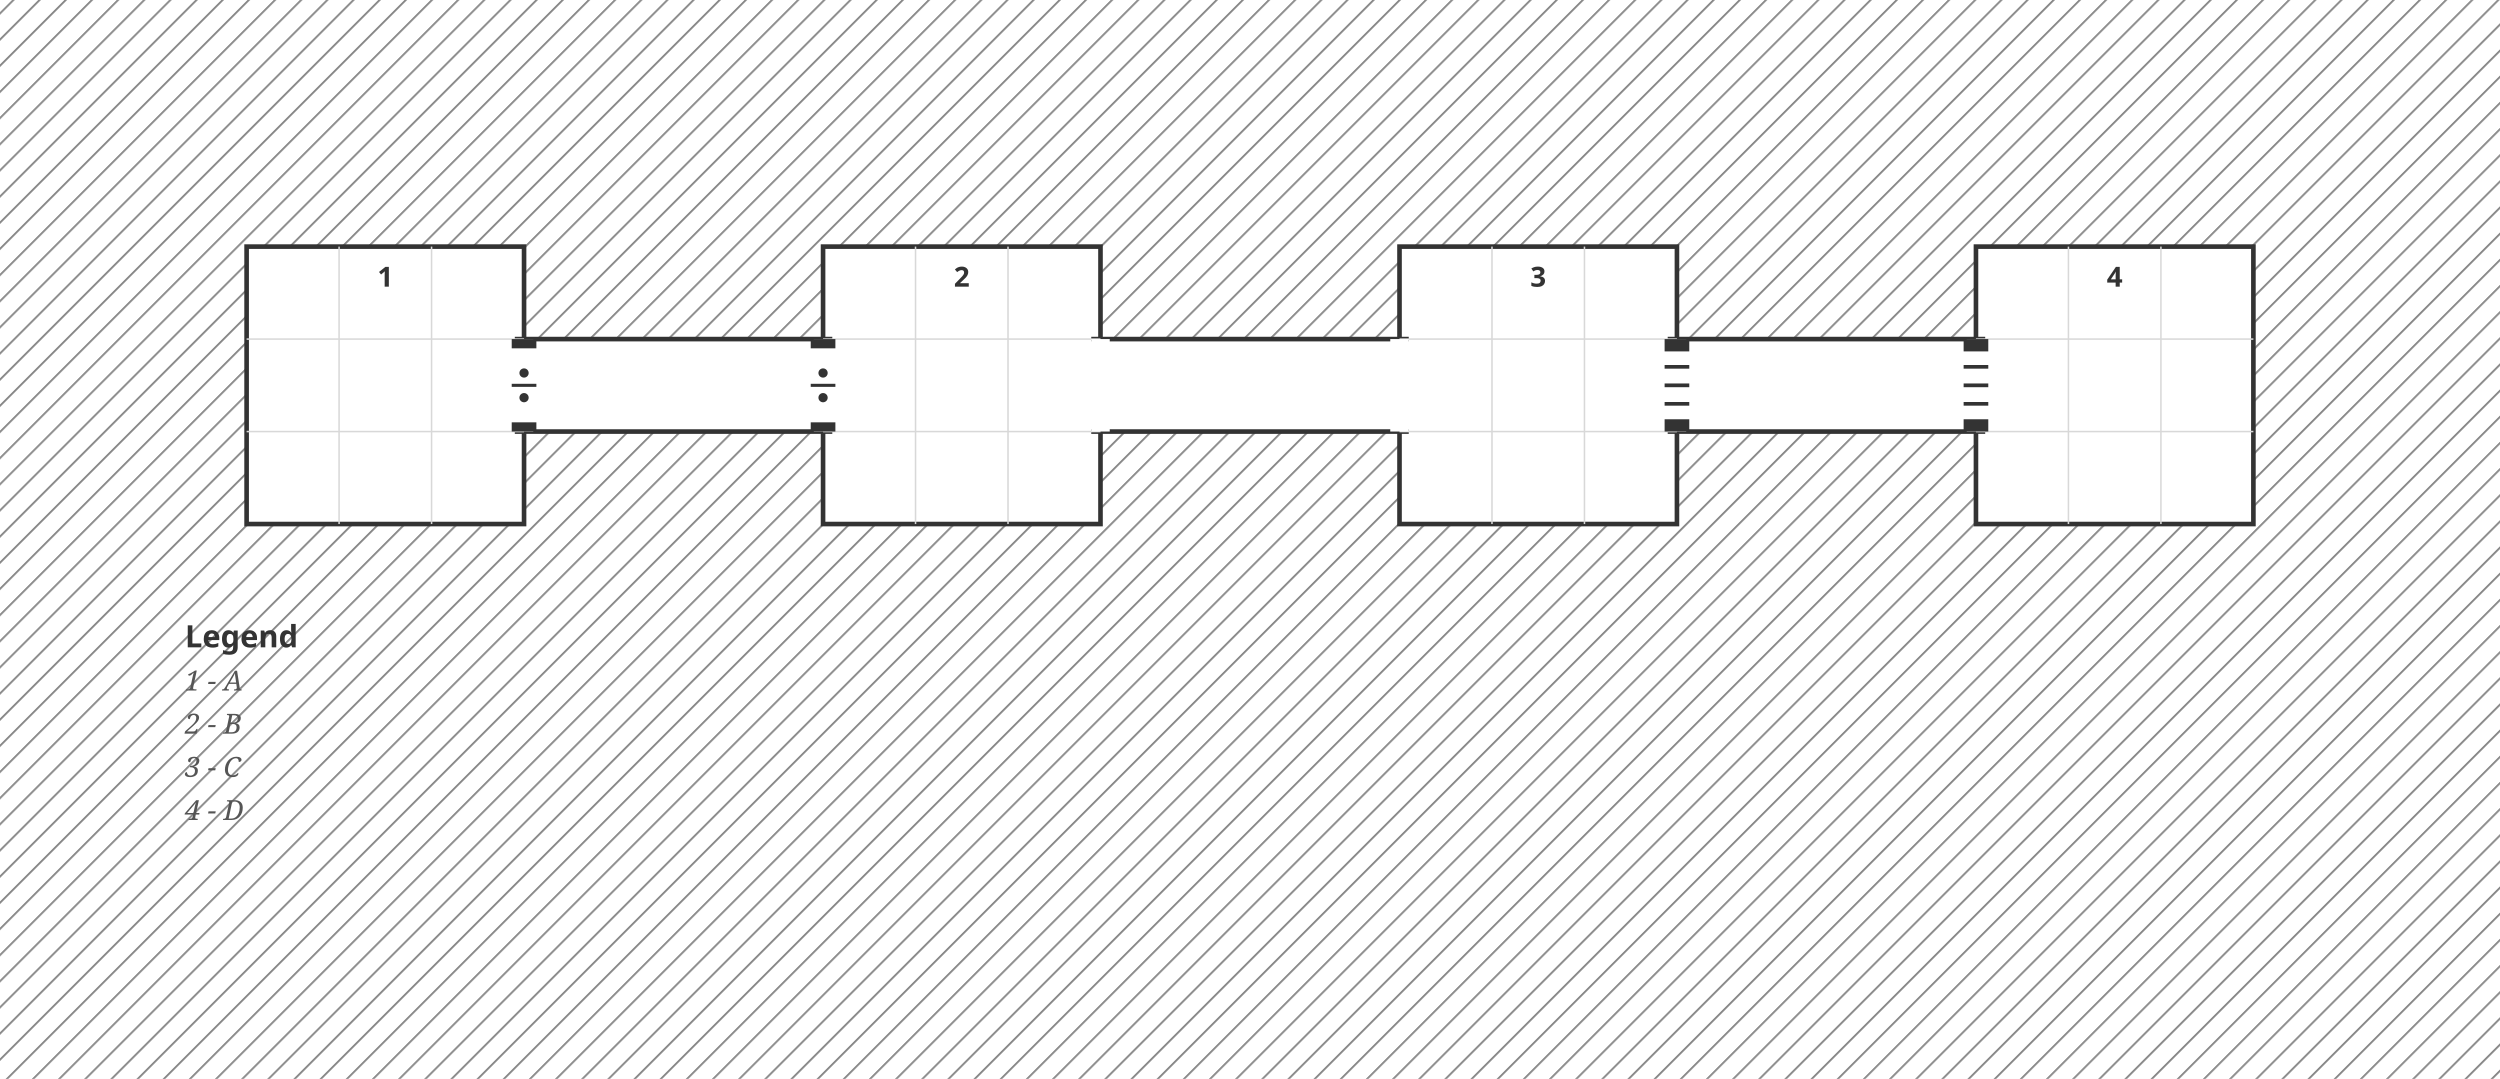
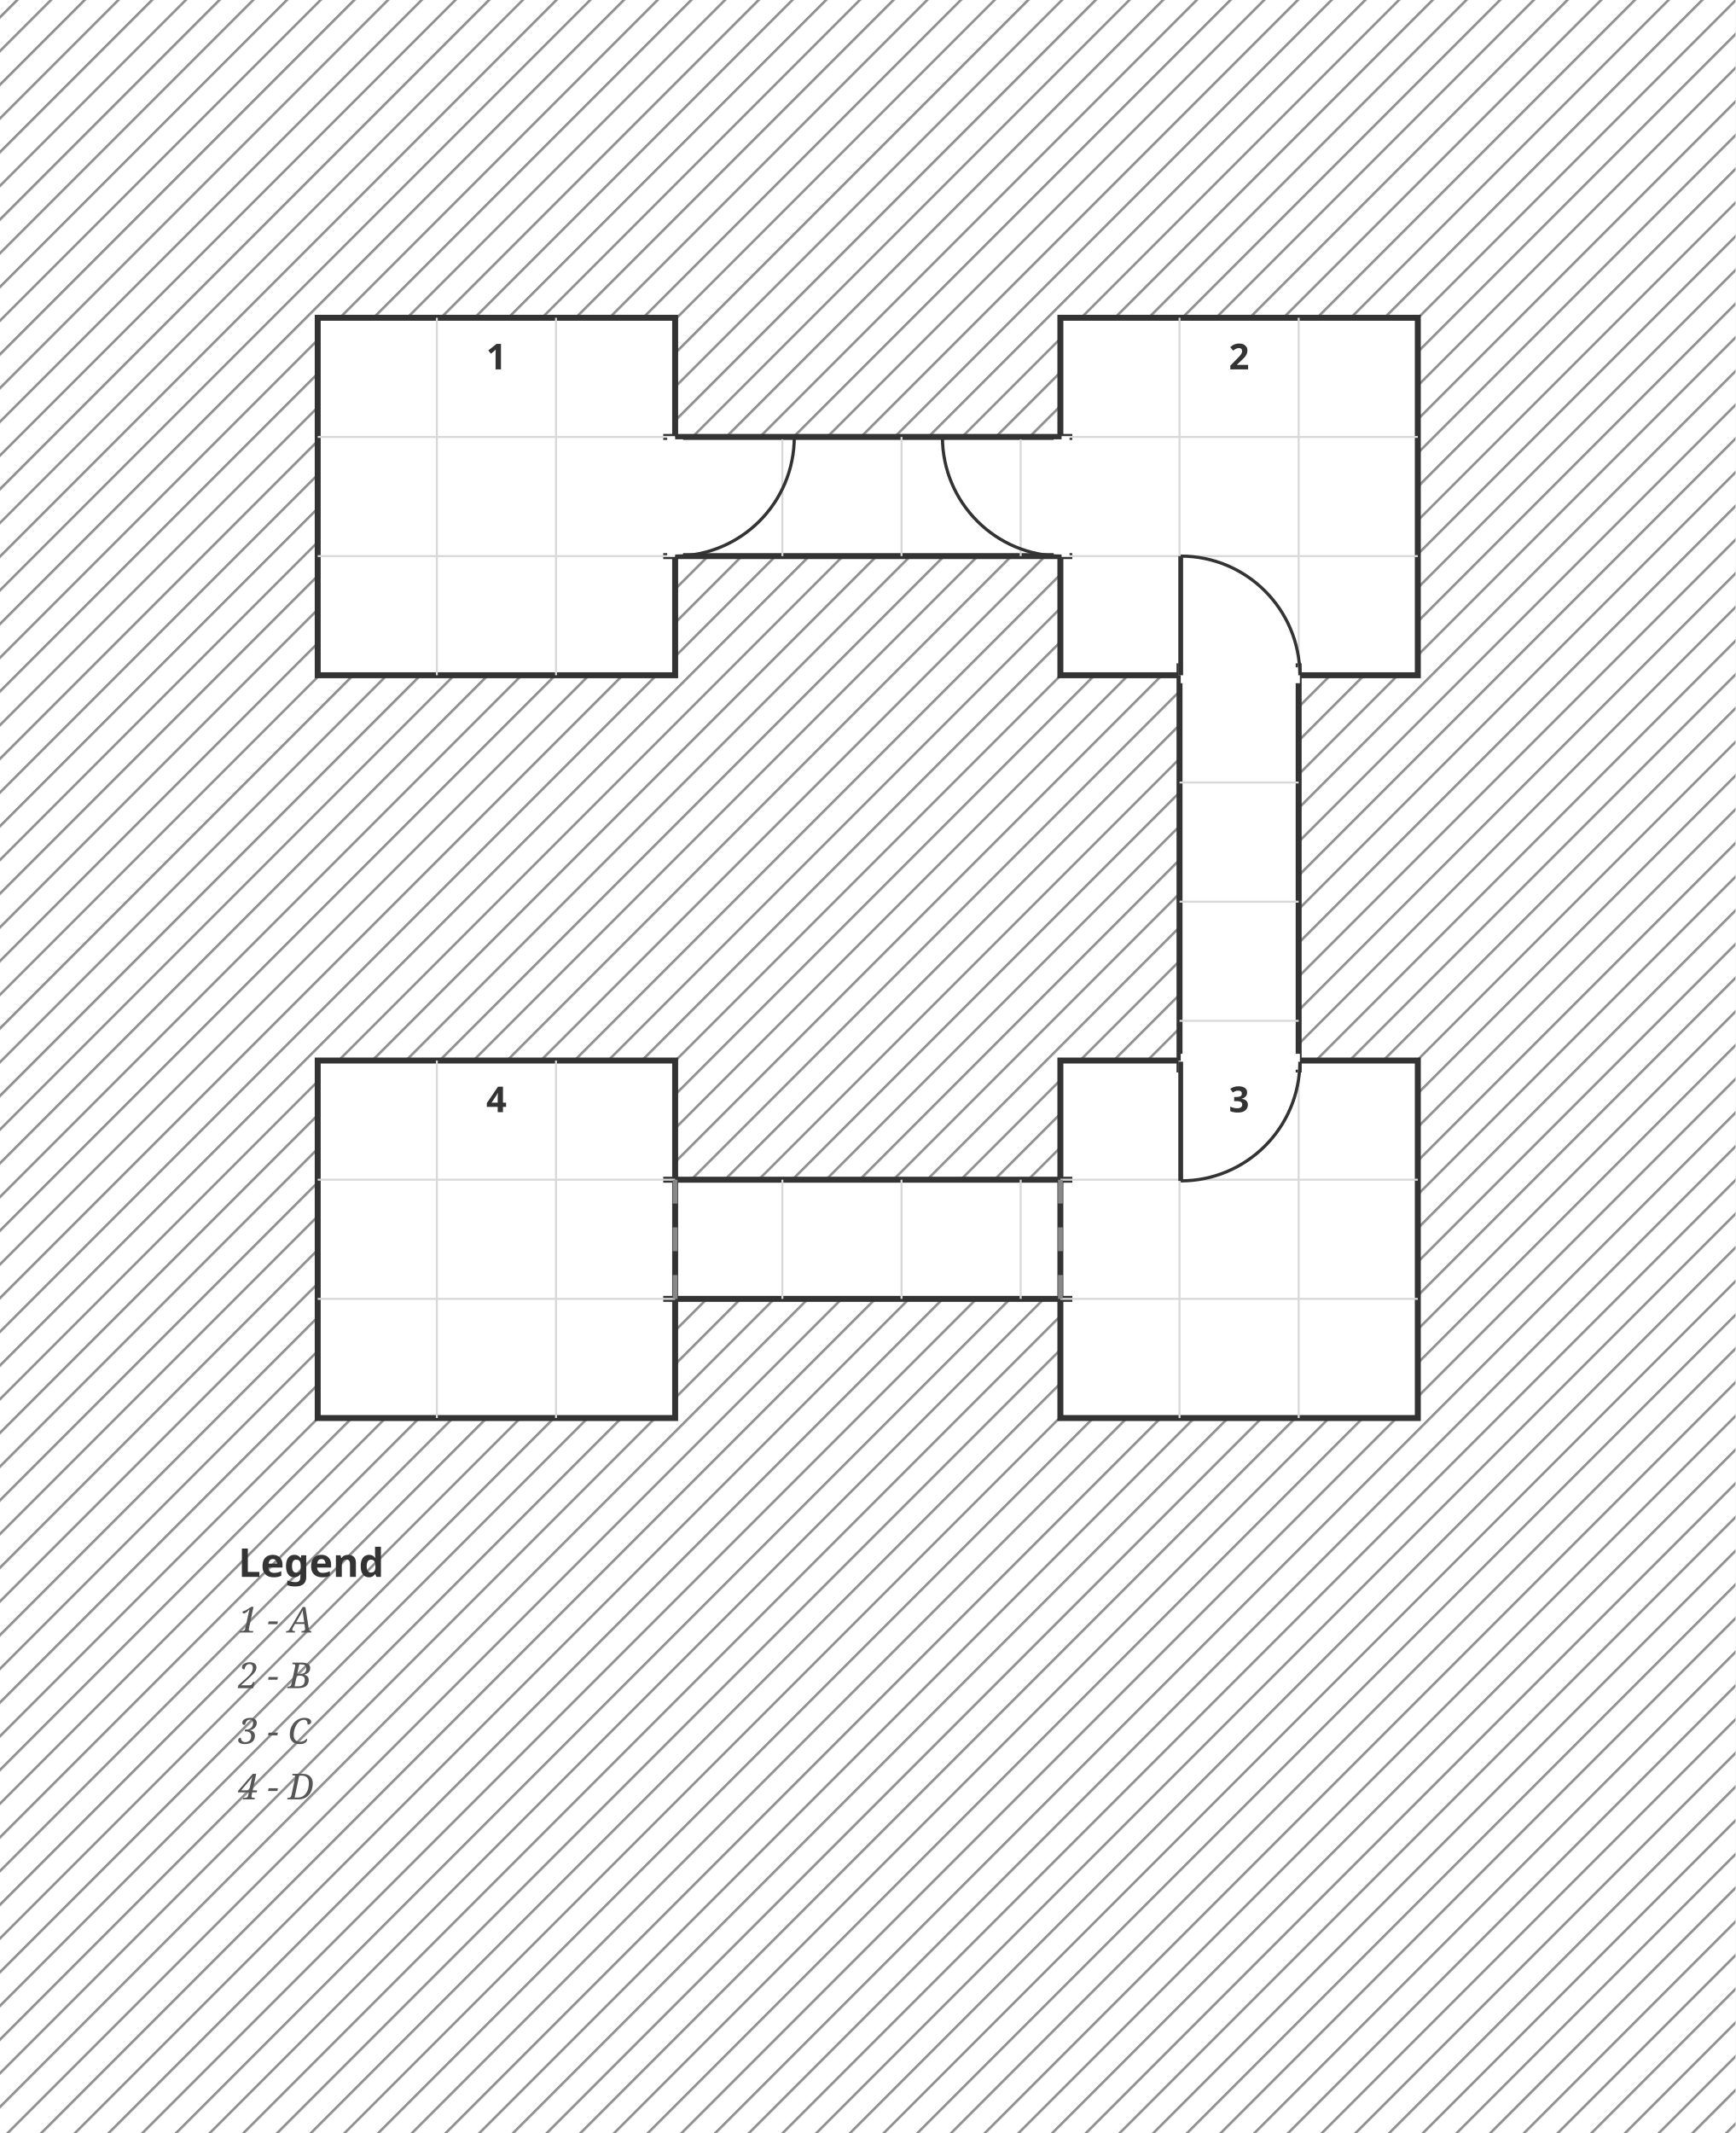
- <svg xmlns="http://www.w3.org/2000/svg" viewBox="-125 -125 811 350" width="811" height="350">
+ <svg xmlns="http://www.w3.org/2000/svg" viewBox="-125 -125 437 537" width="437" height="537">
  <defs>
    <pattern id="hatch" width="6" height="6" patternTransform="rotate(45 0 0)" patternUnits="userSpaceOnUse">
      <line x1="0" y1="0" x2="0" y2="6" stroke="#888" stroke-width="1.2" />
    </pattern>
    <symbol id="door-open" viewBox="0 0 30 30">
      <rect x="0" y="12" width="30" height="6" fill="white" />
      <rect x="0" y="11" width="4" height="8" fill="#333" />
      <rect x="26" y="11" width="4" height="8" fill="#333" />
    </symbol>
+     <symbol id="door-closed" viewBox="0 0 30 30">
+       <rect x="0" y="12" width="30" height="6" fill="white" />
+       <rect x="2" y="13" width="26" height="4" fill="#333" />
+     </symbol>
    <symbol id="door-locked" viewBox="0 0 30 30">
      <rect x="0" y="12" width="30" height="6" fill="white" />
      <rect x="2" y="11" width="26" height="8" fill="#333" />
      <rect x="4" y="13" width="22" height="4" fill="white" />
    </symbol>
    <symbol id="door-secret" viewBox="0 0 30 30">
      <line x1="0" y1="15" x2="30" y2="15" stroke="#888" stroke-width="1.2" stroke-dasharray="6,6" />
-     </symbol>
-     <symbol id="door-barred" viewBox="0 0 30 30">
-       <rect x="0" y="12" width="30" height="6" fill="white" />
-       <rect x="2" y="11" width="26" height="8" fill="#555" />
-       <line x1="8" y1="11" x2="8" y2="19" stroke="white" stroke-width="2" />
-       <line x1="15" y1="11" x2="15" y2="19" stroke="white" stroke-width="2" />
-       <line x1="22" y1="11" x2="22" y2="19" stroke="white" stroke-width="2" />
-     </symbol>
-     <symbol id="door-double" viewBox="0 0 30 30">
-       <rect x="0" y="12" width="30" height="6" fill="white" />
-       <rect x="0" y="11" width="3" height="8" fill="#333" />
-       <rect x="27" y="11" width="3" height="8" fill="#333" />
-       <line x1="15" y1="11" x2="15" y2="19" stroke="#333" stroke-width="1" />
-       <circle cx="11" cy="15" r="1.5" fill="#333" />
-       <circle cx="19" cy="15" r="1.5" fill="#333" />
-     </symbol>
-     <symbol id="door-doorway" viewBox="0 0 30 30">
-       <rect x="0" y="12" width="30" height="6" fill="white" />
-     </symbol>
-     <symbol id="door-portcullis" viewBox="0 0 30 30">
-       <rect x="0" y="12" width="30" height="6" fill="white" />
-       <rect x="0" y="11" width="4" height="8" fill="#333" />
-       <rect x="26" y="11" width="4" height="8" fill="#333" />
-       <line x1="9" y1="11" x2="9" y2="19" stroke="#333" stroke-width="1.2" />
-       <line x1="15" y1="11" x2="15" y2="19" stroke="#333" stroke-width="1.2" />
-       <line x1="21" y1="11" x2="21" y2="19" stroke="#333" stroke-width="1.2" />
    </symbol>
    <symbol id="feat-ladder" viewBox="0 0 30 30">
      <line x1="8" y1="3" x2="8" y2="27" stroke="#333" stroke-width="1.5" />
      <line x1="22" y1="3" x2="22" y2="27" stroke="#333" stroke-width="1.5" />
      <line x1="8" y1="7" x2="22" y2="7" stroke="#333" stroke-width="1" />
      <line x1="8" y1="13" x2="22" y2="13" stroke="#333" stroke-width="1" />
      <line x1="8" y1="19" x2="22" y2="19" stroke="#333" stroke-width="1" />
      <line x1="8" y1="25" x2="22" y2="25" stroke="#333" stroke-width="1" />
    </symbol>
    <symbol id="feat-pillar" viewBox="0 0 30 30">
      <circle cx="15" cy="15" r="10" fill="#666" stroke="#333" stroke-width="1" />
      <circle cx="15" cy="15" r="7" fill="#888" />
    </symbol>
    <symbol id="feat-statue" viewBox="0 0 30 30">
      <polygon points="15,3 27,15 15,27 3,15" fill="#ccc" stroke="#333" stroke-width="1.2" />
      <line x1="15" y1="7" x2="15" y2="23" stroke="#333" stroke-width="0.8" />
      <line x1="7" y1="15" x2="23" y2="15" stroke="#333" stroke-width="0.8" />
    </symbol>
    <symbol id="feat-pool" viewBox="0 0 30 30">
      <rect x="2" y="2" width="26" height="26" rx="8" fill="white" stroke="#99c" stroke-width="1" />
      <path d="M 6 10 Q 10 7 14 10 Q 18 13 22 10" fill="none" stroke="#99c" stroke-width="1.2" />
      <path d="M 6 16 Q 10 13 14 16 Q 18 19 22 16" fill="none" stroke="#99c" stroke-width="1.2" />
      <path d="M 6 22 Q 10 19 14 22 Q 18 25 22 22" fill="none" stroke="#99c" stroke-width="1.2" />
    </symbol>
    <symbol id="feat-stream" viewBox="0 0 30 30">
      <path d="M 0 12 Q 5 8 10 14 Q 15 20 20 14 Q 25 8 30 12" fill="none" stroke="#99c" stroke-width="1.8" />
      <path d="M 0 18 Q 5 14 10 20 Q 15 26 20 20 Q 25 14 30 18" fill="none" stroke="#99c" stroke-width="1.8" />
    </symbol>
    <symbol id="feat-stalactite" viewBox="0 0 30 30">
      <polygon points="7,2  4,16  10,16" fill="#666" />
      <polygon points="15,2 12,13  18,13" fill="#666" />
      <polygon points="23,2 20,18  26,18" fill="#666" />
    </symbol>
    <symbol id="feat-stalagmite" viewBox="0 0 30 30">
      <polygon points="7,28  4,14  10,14" fill="#666" />
      <polygon points="15,28 12,17  18,17" fill="#666" />
      <polygon points="23,28 20,12  26,12" fill="#666" />
    </symbol>
    <symbol id="feat-crevasse" viewBox="0 0 30 30">
      <polygon points="0,15 5,10 9,16 13,8 17,18 21,9 25,16 30,15 30,20 25,20 21,14 17,23 13,13 9,21 5,15 0,20" fill="#555" stroke="#333" stroke-width="0.5" />
    </symbol>
    <symbol id="feat-window" viewBox="0 0 30 6">
      <rect x="0" y="0" width="30" height="6" fill="white" />
      <rect x="0" y="1" width="8" height="4" fill="#cce" stroke="#99c" stroke-width="0.5" />
      <rect x="11" y="1" width="8" height="4" fill="#cce" stroke="#99c" stroke-width="0.5" />
      <rect x="22" y="1" width="8" height="4" fill="#cce" stroke="#99c" stroke-width="0.5" />
    </symbol>
    <symbol id="feat-arrow-slit" viewBox="0 0 30 6">
      <rect x="0" y="0" width="30" height="6" fill="white" />
      <rect x="12" y="1" width="6" height="4" fill="#555" />
    </symbol>
-     <symbol id="feat-exit" viewBox="0 0 30 6">
-       <rect x="0" y="0" width="30" height="6" fill="white" />
-       <polygon points="12,1 18,1 15,5" fill="#333" />
-     </symbol>
    <symbol id="feat-illusory-wall" viewBox="0 0 30 4">
      <line x1="0" y1="2" x2="30" y2="2" stroke="#888" stroke-width="1.5" stroke-dasharray="4,3" />
    </symbol>
    <symbol id="feat-fireplace" viewBox="0 0 30 20">
      <rect x="0" y="0" width="30" height="20" fill="#555" stroke="#333" stroke-width="1" />
      <path d="M 7 19 L 7 8 A 8 8 0 0 1 23 8 L 23 19 Z" fill="white" />
      <path d="M 11 17 Q 15 9 19 17" fill="none" stroke="#c63" stroke-width="1.5" />
    </symbol>
    <symbol id="feat-bed" viewBox="0 0 30 24">
      <rect x="1" y="1" width="28" height="22" fill="white" stroke="#333" stroke-width="1" />
      <rect x="1" y="1" width="28" height="7" fill="#ddd" stroke="#333" stroke-width="0.5" />
      <circle cx="8" cy="5" r="3" fill="white" stroke="#333" stroke-width="0.5" />
      <circle cx="22" cy="5" r="3" fill="white" stroke="#333" stroke-width="0.5" />
    </symbol>
    <symbol id="feat-curtain" viewBox="0 0 30 16">
      <line x1="0" y1="2" x2="30" y2="2" stroke="#333" stroke-width="1.5" />
      <path d="M 0 2 Q 3 14 6 8 Q 9 2 12 14 Q 15 2 18 14 Q 21 2 24 14 Q 27 2 30 8" fill="none" stroke="#333" stroke-width="1.2" />
    </symbol>
  </defs>
-   <rect x="-125" y="-125" width="811" height="350" fill="white" />
-   <rect x="-125" y="-125" width="811" height="350" fill="url(#hatch)" />
+   <rect x="-125" y="-125" width="437" height="537" fill="white" />
+   <rect x="-125" y="-125" width="437" height="537" fill="url(#hatch)" />
  <rect x="42" y="-15" width="103" height="30" fill="white" />
-   <rect x="229" y="-15" width="103" height="30" fill="white" />
-   <rect x="416" y="-15" width="103" height="30" fill="white" />
+   <rect x="172" y="42" width="30" height="103" fill="white" />
+   <rect x="42" y="172" width="103" height="30" fill="white" />
  <rect x="-45" y="-45" width="90" height="90" fill="white" />
  <rect x="142" y="-45" width="90" height="90" fill="white" />
-   <rect x="329" y="-45" width="90" height="90" fill="white" />
-   <rect x="516" y="-45" width="90" height="90" fill="white" />
+   <rect x="142" y="142" width="90" height="90" fill="white" />
+   <rect x="-45" y="142" width="90" height="90" fill="white" />
  <line x1="42" y1="-15" x2="145" y2="-15" stroke="#333" stroke-width="1.5" />
  <line x1="42" y1="15" x2="145" y2="15" stroke="#333" stroke-width="1.5" />
-   <line x1="229" y1="-15" x2="332" y2="-15" stroke="#333" stroke-width="1.5" />
-   <line x1="229" y1="15" x2="332" y2="15" stroke="#333" stroke-width="1.5" />
-   <line x1="416" y1="-15" x2="519" y2="-15" stroke="#333" stroke-width="1.5" />
-   <line x1="416" y1="15" x2="519" y2="15" stroke="#333" stroke-width="1.5" />
+   <line x1="172" y1="42" x2="172" y2="145" stroke="#333" stroke-width="1.5" />
+   <line x1="202" y1="42" x2="202" y2="145" stroke="#333" stroke-width="1.5" />
+   <line x1="42" y1="172" x2="145" y2="172" stroke="#333" stroke-width="1.5" />
+   <line x1="42" y1="202" x2="145" y2="202" stroke="#333" stroke-width="1.5" />
  <rect x="-45" y="-45" width="90" height="90" fill="none" stroke="#333" stroke-width="1.5" />
  <rect x="142" y="-45" width="90" height="90" fill="none" stroke="#333" stroke-width="1.5" />
-   <rect x="329" y="-45" width="90" height="90" fill="none" stroke="#333" stroke-width="1.5" />
-   <rect x="516" y="-45" width="90" height="90" fill="none" stroke="#333" stroke-width="1.5" />
+   <rect x="142" y="142" width="90" height="90" fill="none" stroke="#333" stroke-width="1.5" />
+   <rect x="-45" y="142" width="90" height="90" fill="none" stroke="#333" stroke-width="1.5" />
  <line x1="-15" y1="-45" x2="-15" y2="45" stroke="#d8d8d8" stroke-width="0.5" />
  <line x1="15" y1="-45" x2="15" y2="45" stroke="#d8d8d8" stroke-width="0.5" />
  <line x1="-45" y1="-15" x2="45" y2="-15" stroke="#d8d8d8" stroke-width="0.5" />
  <line x1="-45" y1="15" x2="45" y2="15" stroke="#d8d8d8" stroke-width="0.5" />
  <line x1="172" y1="-45" x2="172" y2="45" stroke="#d8d8d8" stroke-width="0.5" />
  <line x1="202" y1="-45" x2="202" y2="45" stroke="#d8d8d8" stroke-width="0.5" />
  <line x1="142" y1="-15" x2="232" y2="-15" stroke="#d8d8d8" stroke-width="0.5" />
  <line x1="142" y1="15" x2="232" y2="15" stroke="#d8d8d8" stroke-width="0.5" />
-   <line x1="359" y1="-45" x2="359" y2="45" stroke="#d8d8d8" stroke-width="0.5" />
-   <line x1="389" y1="-45" x2="389" y2="45" stroke="#d8d8d8" stroke-width="0.5" />
-   <line x1="329" y1="-15" x2="419" y2="-15" stroke="#d8d8d8" stroke-width="0.5" />
-   <line x1="329" y1="15" x2="419" y2="15" stroke="#d8d8d8" stroke-width="0.5" />
-   <line x1="546" y1="-45" x2="546" y2="45" stroke="#d8d8d8" stroke-width="0.5" />
-   <line x1="576" y1="-45" x2="576" y2="45" stroke="#d8d8d8" stroke-width="0.5" />
-   <line x1="516" y1="-15" x2="606" y2="-15" stroke="#d8d8d8" stroke-width="0.5" />
-   <line x1="516" y1="15" x2="606" y2="15" stroke="#d8d8d8" stroke-width="0.5" />
-   <use href="#door-double" x="30" y="-15" width="30" height="30" preserveAspectRatio="none" transform="rotate(90,45,0)" />
-   <use href="#door-double" x="127" y="-15" width="30" height="30" preserveAspectRatio="none" transform="rotate(90,142,0)" />
-   <use href="#door-doorway" x="217" y="-15" width="30" height="30" preserveAspectRatio="none" transform="rotate(90,232,0)" />
-   <use href="#door-doorway" x="314" y="-15" width="30" height="30" preserveAspectRatio="none" transform="rotate(90,329,0)" />
-   <use href="#door-portcullis" x="404" y="-15" width="30" height="30" preserveAspectRatio="none" transform="rotate(90,419,0)" />
-   <use href="#door-portcullis" x="501" y="-15" width="30" height="30" preserveAspectRatio="none" transform="rotate(90,516,0)" />
+   <line x1="172" y1="142" x2="172" y2="232" stroke="#d8d8d8" stroke-width="0.5" />
+   <line x1="202" y1="142" x2="202" y2="232" stroke="#d8d8d8" stroke-width="0.5" />
+   <line x1="142" y1="172" x2="232" y2="172" stroke="#d8d8d8" stroke-width="0.5" />
+   <line x1="142" y1="202" x2="232" y2="202" stroke="#d8d8d8" stroke-width="0.5" />
+   <line x1="-15" y1="142" x2="-15" y2="232" stroke="#d8d8d8" stroke-width="0.5" />
+   <line x1="15" y1="142" x2="15" y2="232" stroke="#d8d8d8" stroke-width="0.5" />
+   <line x1="-45" y1="172" x2="45" y2="172" stroke="#d8d8d8" stroke-width="0.5" />
+   <line x1="-45" y1="202" x2="45" y2="202" stroke="#d8d8d8" stroke-width="0.5" />
+   <line x1="72" y1="-15" x2="72" y2="15" stroke="#d8d8d8" stroke-width="0.5" />
+   <line x1="102" y1="-15" x2="102" y2="15" stroke="#d8d8d8" stroke-width="0.5" />
+   <line x1="132" y1="-15" x2="132" y2="15" stroke="#d8d8d8" stroke-width="0.5" />
+   <line x1="172" y1="72" x2="202" y2="72" stroke="#d8d8d8" stroke-width="0.5" />
+   <line x1="172" y1="102" x2="202" y2="102" stroke="#d8d8d8" stroke-width="0.5" />
+   <line x1="172" y1="132" x2="202" y2="132" stroke="#d8d8d8" stroke-width="0.5" />
+   <line x1="72" y1="172" x2="72" y2="202" stroke="#d8d8d8" stroke-width="0.5" />
+   <line x1="102" y1="172" x2="102" y2="202" stroke="#d8d8d8" stroke-width="0.5" />
+   <line x1="132" y1="172" x2="132" y2="202" stroke="#d8d8d8" stroke-width="0.5" />
+   <rect x="43.0" y="-15.0" width="4" height="30.0" fill="white" />
+   <line x1="45.0" y1="-15.0" x2="75.0" y2="-15.0" stroke="#333" stroke-width="1.2" />
+   <path d="M 75.0,-15.0 A 30.0,30.0 0 0,1 45.0,15.0" fill="none" stroke="#333" stroke-width="0.8" />
+   <rect x="140.3" y="-15.0" width="4" height="30.0" fill="white" />
+   <line x1="142.3" y1="-15.0" x2="112.3" y2="-15.0" stroke="#333" stroke-width="1.2" />
+   <path d="M 112.3,-15.0 A 30.0,30.0 0 0,0 142.3,15.0" fill="none" stroke="#333" stroke-width="0.8" />
+   <rect x="172.3" y="43.0" width="30.0" height="4" fill="white" />
+   <line x1="172.3" y1="45.0" x2="172.3" y2="15.0" stroke="#333" stroke-width="1.2" />
+   <path d="M 172.3,15.0 A 30.0,30.0 0 0,1 202.3,45.0" fill="none" stroke="#333" stroke-width="0.8" />
+   <rect x="172.3" y="140.3" width="30.0" height="4" fill="white" />
+   <line x1="172.3" y1="142.3" x2="172.3" y2="172.3" stroke="#333" stroke-width="1.2" />
+   <path d="M 172.3,172.3 A 30.0,30.0 0 0,0 202.3,142.3" fill="none" stroke="#333" stroke-width="0.8" />
+   <use href="#door-secret" x="127" y="172" width="30" height="30" preserveAspectRatio="none" transform="rotate(90,142,187)" />
+   <use href="#door-secret" x="30" y="172" width="30" height="30" preserveAspectRatio="none" transform="rotate(90,45,187)" />
  <text x="0" y="-32" text-anchor="middle" dominant-baseline="auto" fill="#333" font-size="9" font-family="sans-serif" font-weight="bold">1</text>
  <text x="187" y="-32" text-anchor="middle" dominant-baseline="auto" fill="#333" font-size="9" font-family="sans-serif" font-weight="bold">2</text>
-   <text x="374" y="-32" text-anchor="middle" dominant-baseline="auto" fill="#333" font-size="9" font-family="sans-serif" font-weight="bold">3</text>
-   <text x="561" y="-32" text-anchor="middle" dominant-baseline="auto" fill="#333" font-size="9" font-family="sans-serif" font-weight="bold">4</text>
-   <text x="-65" y="85" fill="#333" font-size="10" font-family="sans-serif" font-weight="bold">Legend</text>
-   <text x="-65" y="99" fill="#555" font-size="9" font-family="serif" font-style="italic">1 - A</text>
-   <text x="-65" y="113" fill="#555" font-size="9" font-family="serif" font-style="italic">2 - B</text>
-   <text x="-65" y="127" fill="#555" font-size="9" font-family="serif" font-style="italic">3 - C</text>
-   <text x="-65" y="141" fill="#555" font-size="9" font-family="serif" font-style="italic">4 - D</text>
+   <text x="187" y="155" text-anchor="middle" dominant-baseline="auto" fill="#333" font-size="9" font-family="sans-serif" font-weight="bold">3</text>
+   <text x="0" y="155" text-anchor="middle" dominant-baseline="auto" fill="#333" font-size="9" font-family="sans-serif" font-weight="bold">4</text>
+   <text x="-65" y="272" fill="#333" font-size="10" font-family="sans-serif" font-weight="bold">Legend</text>
+   <text x="-65" y="286" fill="#555" font-size="9" font-family="serif" font-style="italic">1 - A</text>
+   <text x="-65" y="300" fill="#555" font-size="9" font-family="serif" font-style="italic">2 - B</text>
+   <text x="-65" y="314" fill="#555" font-size="9" font-family="serif" font-style="italic">3 - C</text>
+   <text x="-65" y="328" fill="#555" font-size="9" font-family="serif" font-style="italic">4 - D</text>
</svg>
